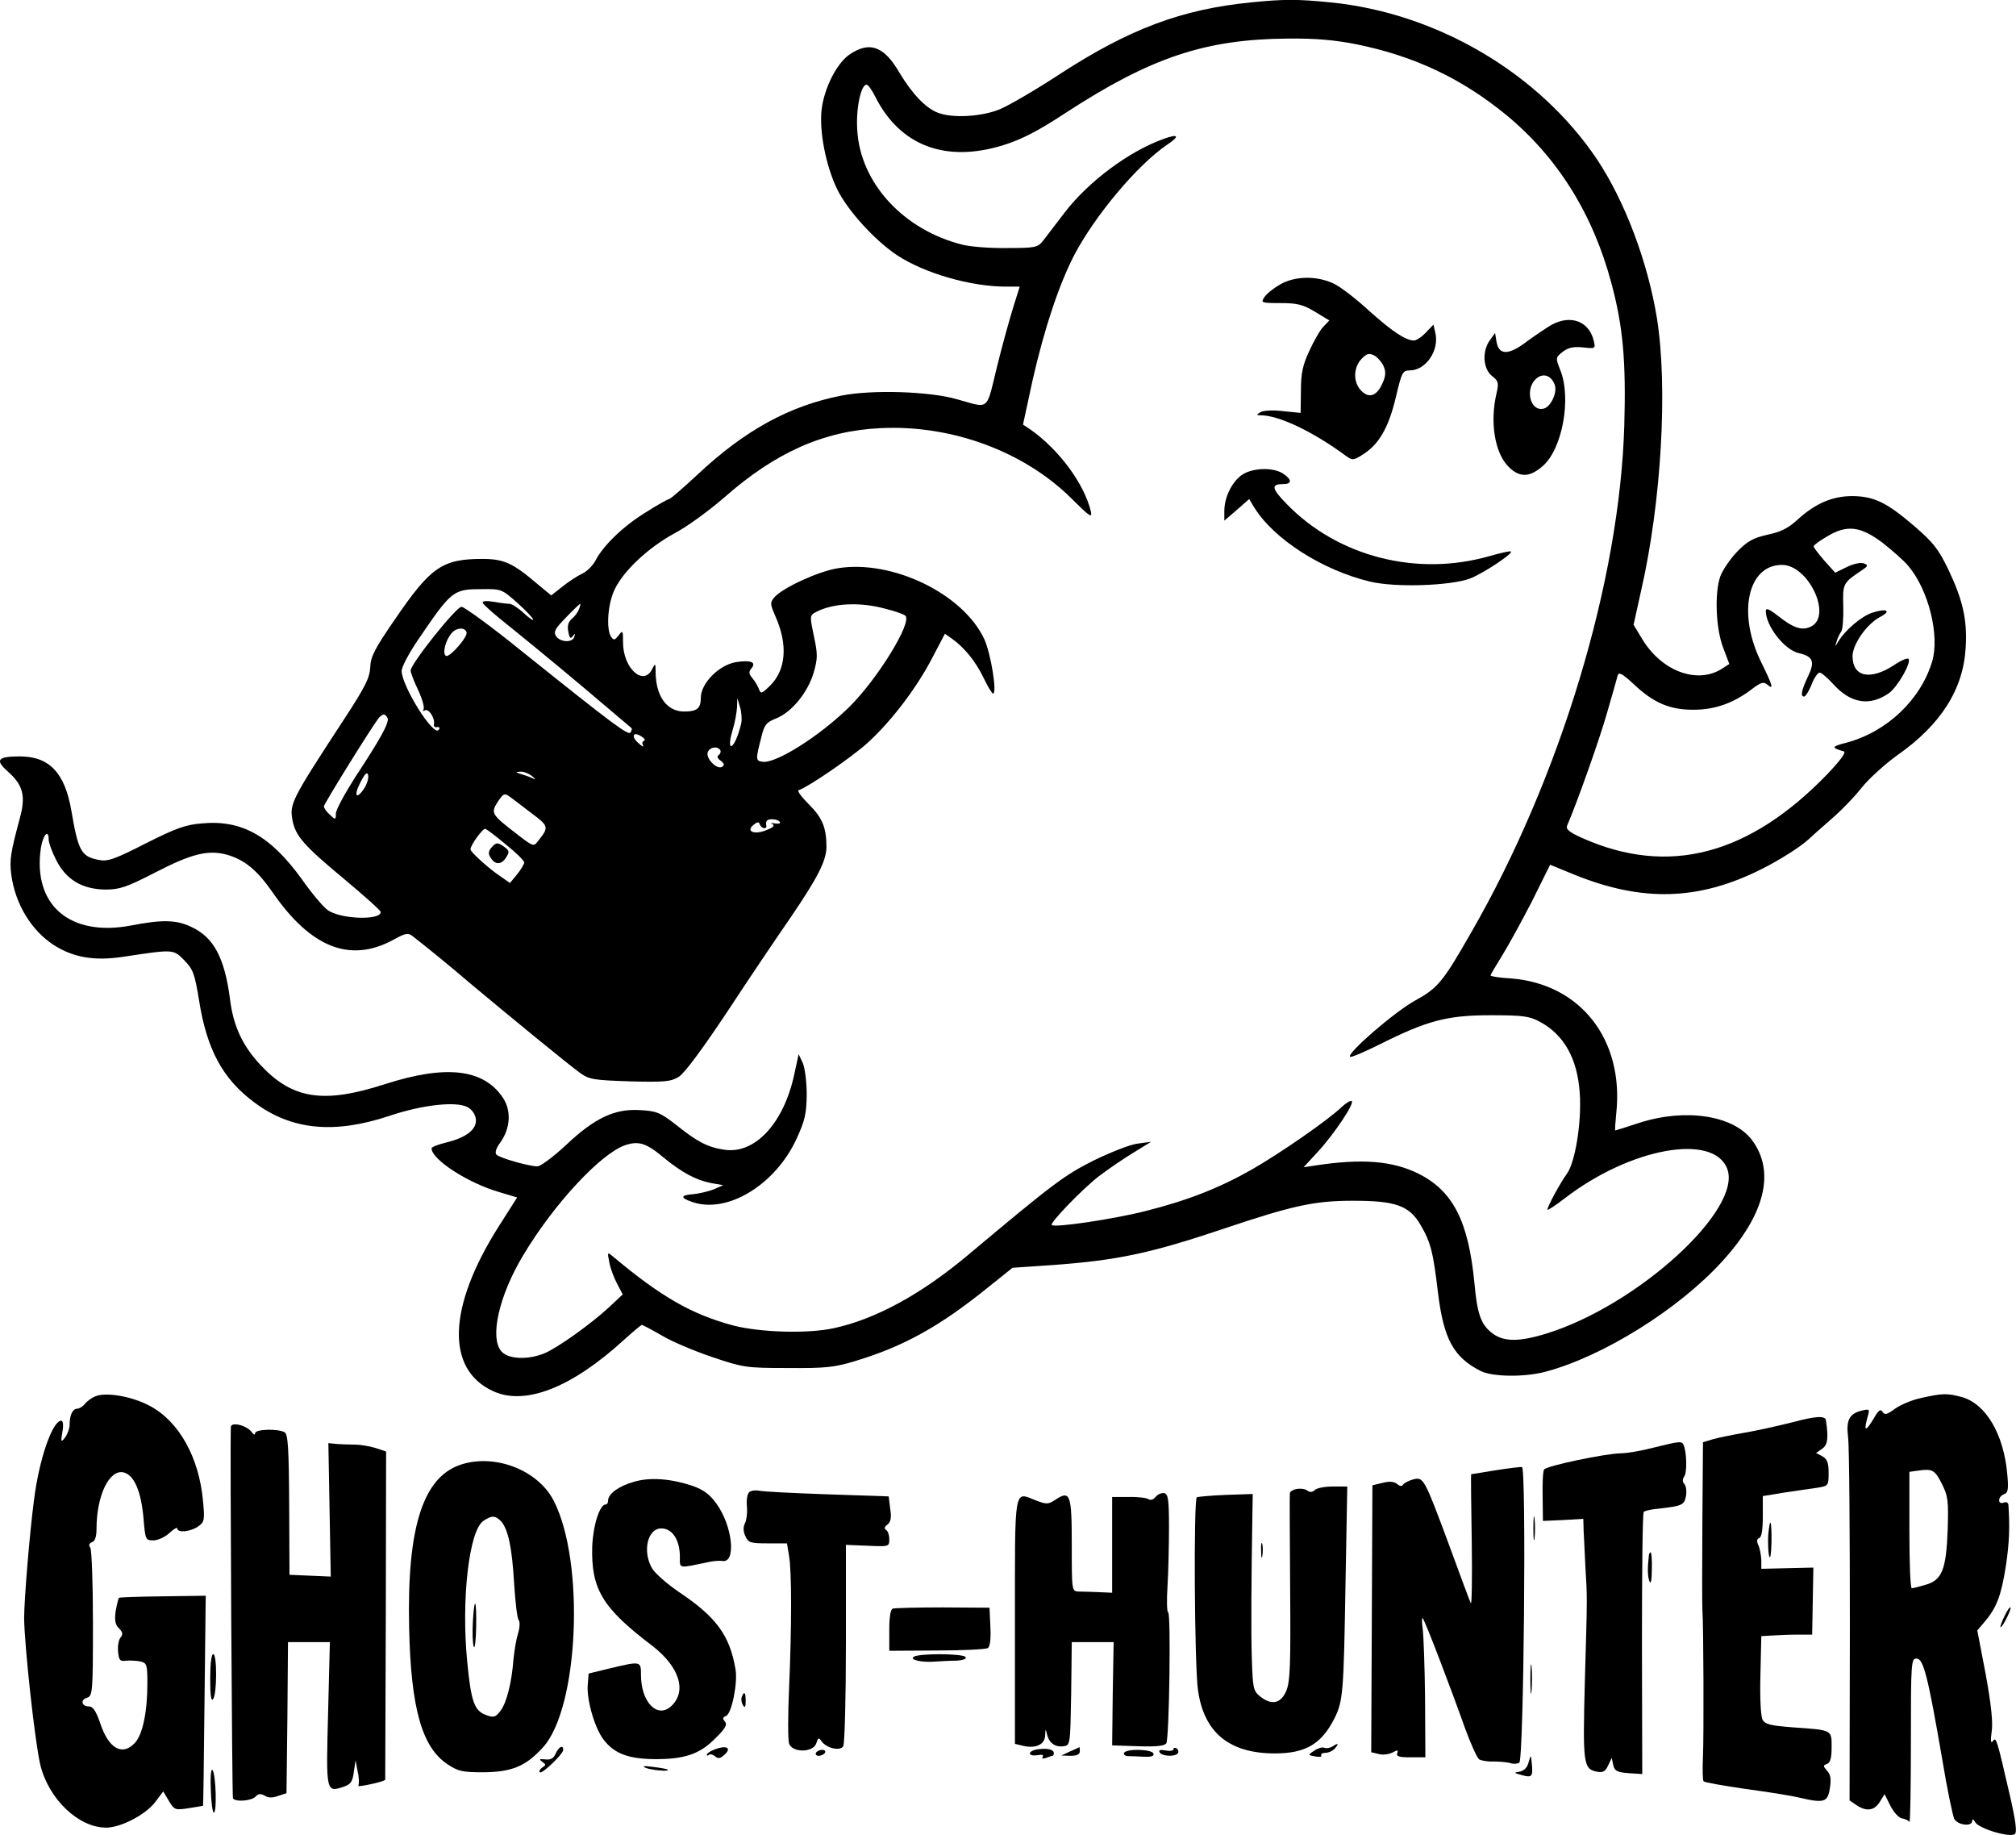
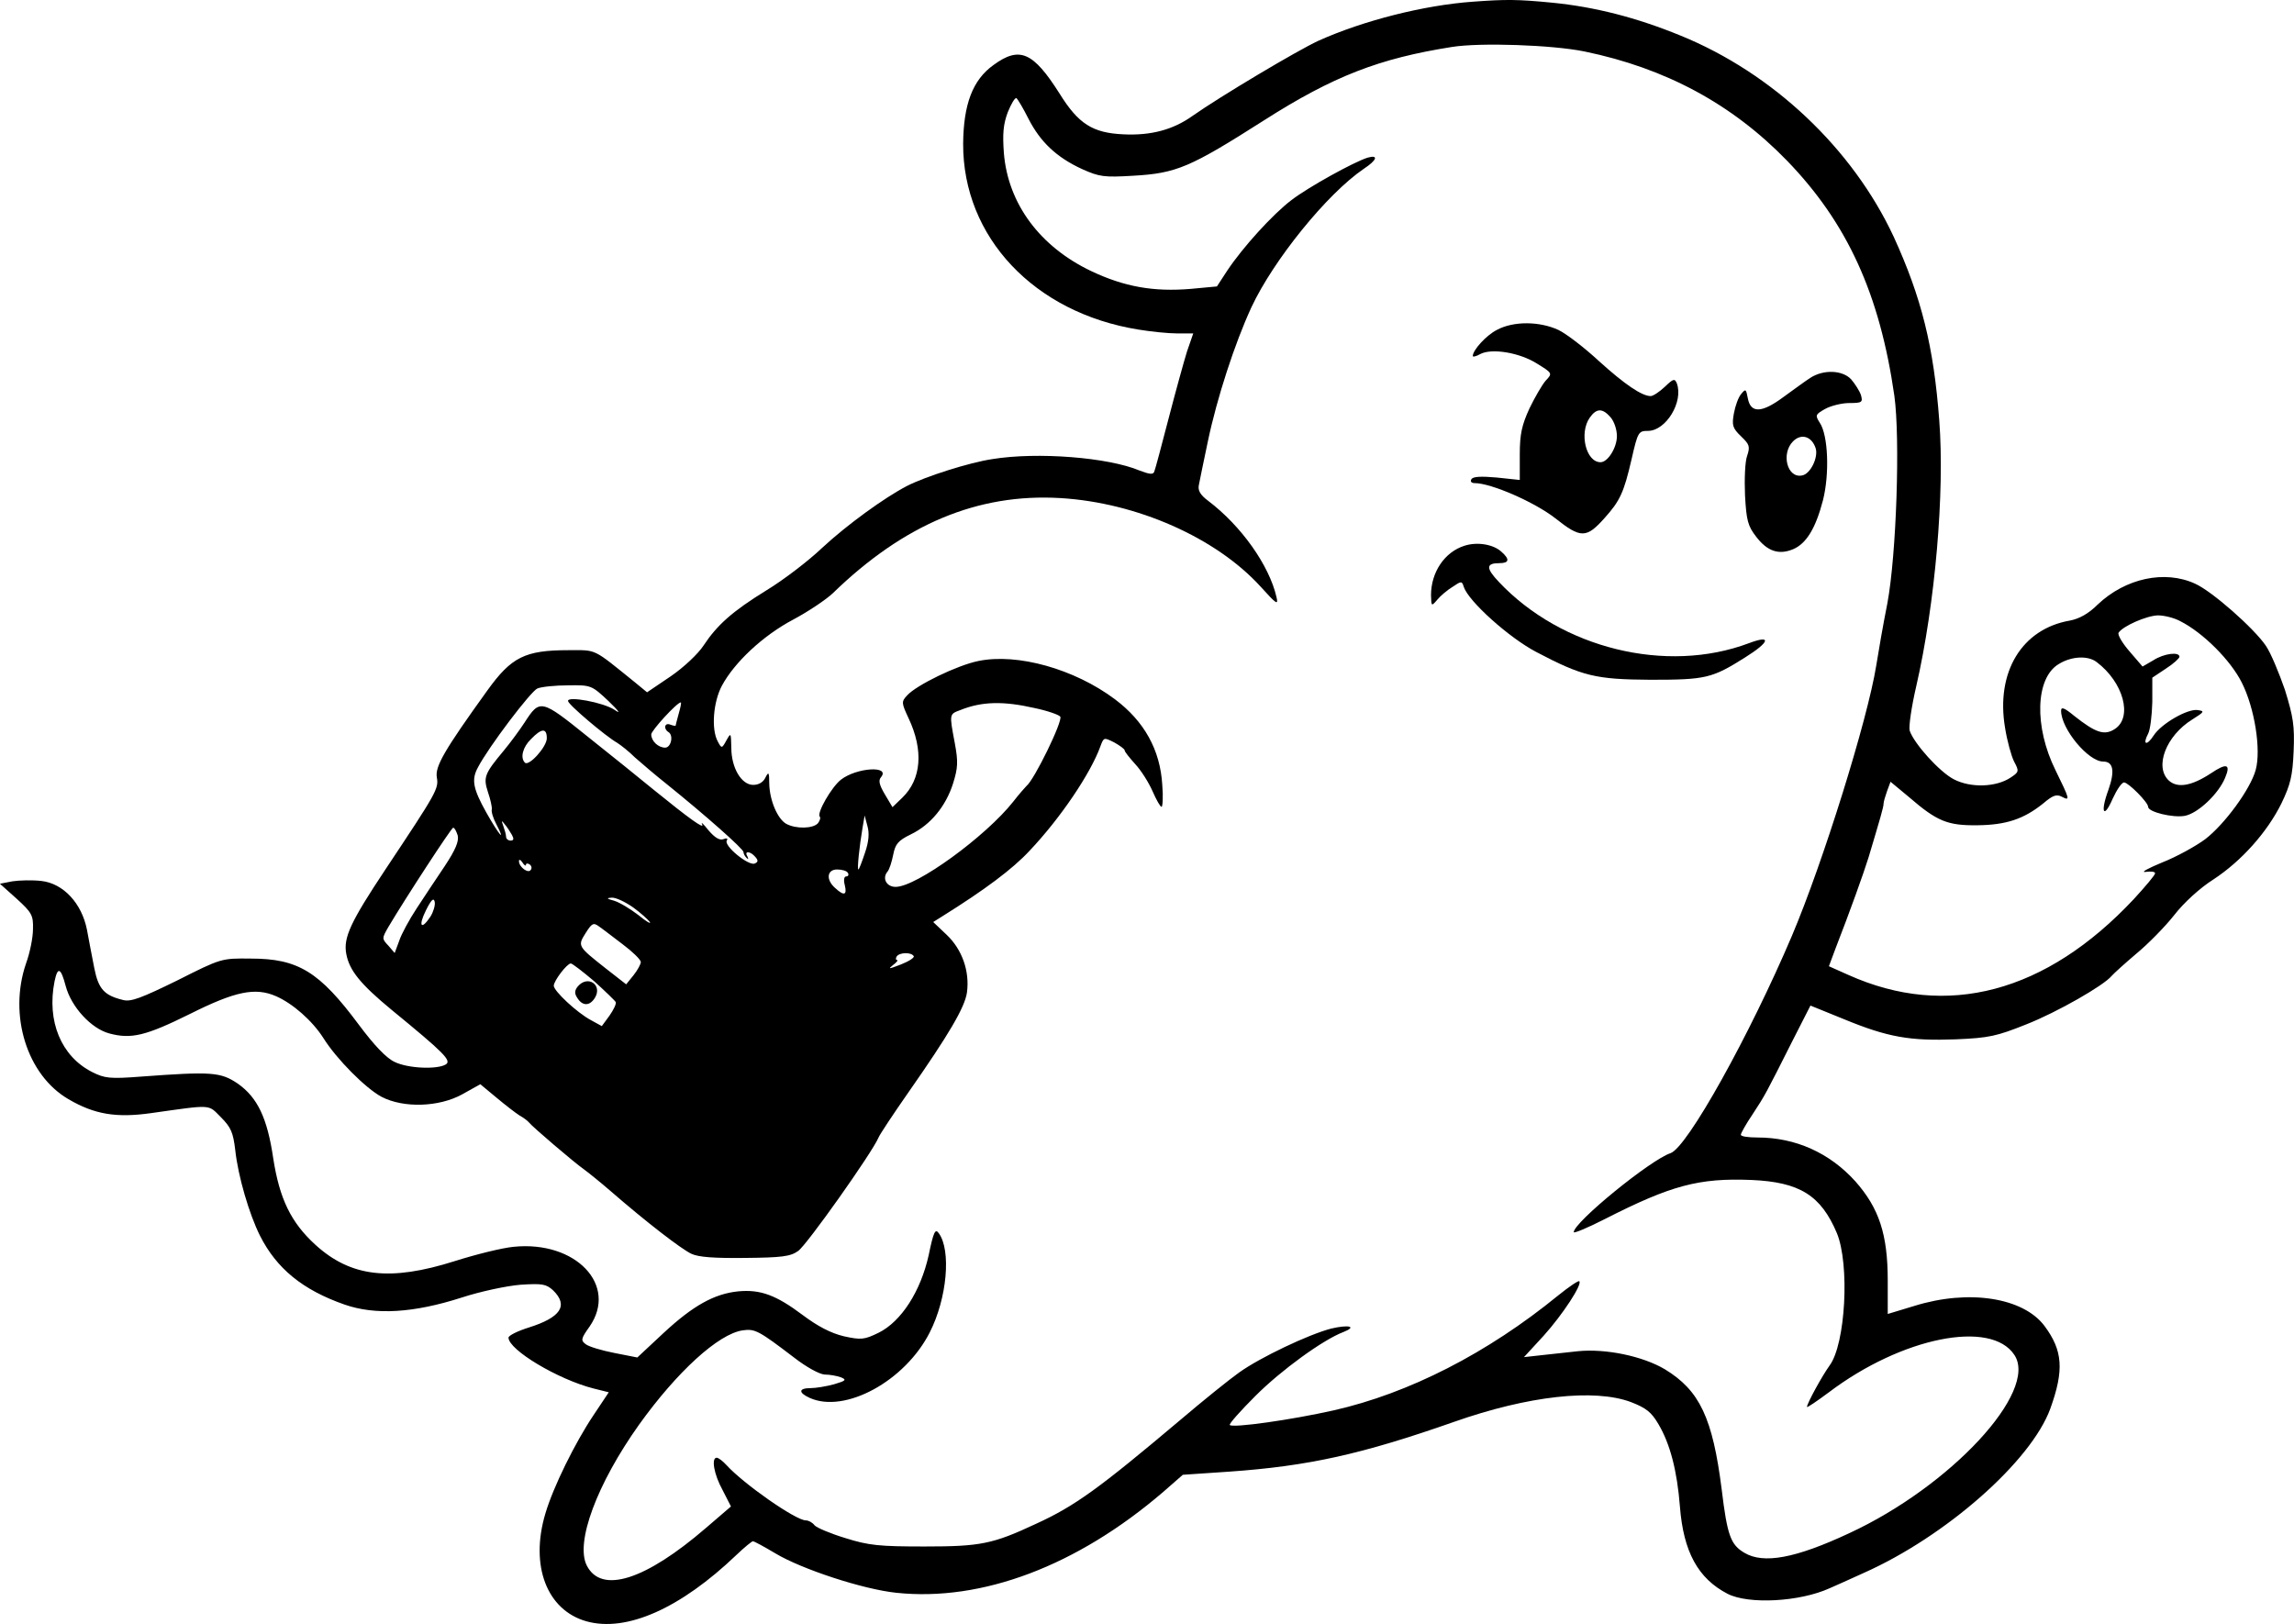
- <svg xmlns="http://www.w3.org/2000/svg" version="1.0" width="673.904pt" height="613.239pt" viewBox="0 0 673.904 613.239" preserveAspectRatio="xMidYMid meet">
-   <g transform="translate(-362.732,695.7903) scale(0.1,-0.1)" fill="#000000" stroke="none">
-     <path d="M7810 6950 c-232 -23 -407 -88 -642 -241 -78 -51 -167 -103 -198 -116 -60 -25 -158 -31 -207 -12 -41 15 -87 64 -129 134 -51 88 -99 106 -165 62 -43 -28 -86 -111 -95 -184 -9 -72 14 -190 52 -268 35 -71 125 -170 200 -220 91 -60 245 -105 365 -105 l45 0 -21 -67 c-12 -38 -37 -128 -55 -201 -37 -151 -23 -139 -135 -108 -91 26 -282 32 -384 12 -174 -34 -323 -115 -483 -265 -47 -44 -90 -81 -94 -81 -4 0 -40 -20 -79 -45 -75 -46 -142 -111 -168 -162 -9 -16 -28 -35 -43 -42 -15 -7 -45 -26 -66 -43 l-38 -30 -46 38 c-82 70 -112 84 -184 84 -135 0 -173 -27 -294 -204 -66 -96 -80 -123 -81 -158 -2 -36 -17 -66 -87 -173 -177 -271 -183 -283 -173 -338 10 -53 38 -85 173 -197 67 -56 122 -105 122 -110 0 -29 -137 -24 -178 7 -15 11 -54 57 -86 103 -105 145 -201 199 -335 186 -53 -4 -88 -17 -187 -67 -104 -53 -127 -61 -156 -55 -59 11 -69 29 -92 164 -22 128 -74 182 -173 182 -74 0 -83 -12 -40 -50 51 -45 61 -81 41 -155 -32 -119 -35 -141 -29 -190 13 -98 67 -187 143 -236 65 -41 134 -53 229 -39 172 26 169 26 206 -11 30 -31 35 -44 50 -136 26 -163 79 -261 184 -339 124 -93 267 -107 453 -45 110 37 222 49 260 29 15 -8 26 -24 28 -40 4 -34 -32 -62 -98 -78 -28 -7 -50 -15 -50 -20 0 -37 122 -116 226 -146 l60 -18 -63 -99 c-169 -268 -176 -475 -18 -548 107 -50 263 11 438 171 30 27 57 50 60 50 3 0 33 -16 66 -35 33 -20 109 -52 168 -72 104 -35 113 -37 253 -37 125 -1 156 2 225 23 163 49 284 116 447 248 l80 64 132 9 c221 16 332 40 581 124 224 75 296 91 425 91 143 0 188 -16 226 -81 34 -58 42 -90 58 -225 19 -156 52 -217 143 -263 40 -20 148 -21 218 -2 191 51 443 208 588 367 145 158 180 302 100 408 -63 82 -223 106 -377 56 -42 -14 -78 -25 -79 -25 -2 0 0 25 3 56 27 247 -119 434 -352 452 -38 2 -68 7 -68 10 0 3 18 33 39 67 21 34 66 116 100 182 l60 121 83 -34 c226 -91 414 -86 623 19 59 29 131 75 157 99 7 7 40 36 73 65 33 28 81 77 105 108 25 31 79 80 121 110 144 101 219 219 227 357 6 94 -9 160 -58 263 -33 68 -50 90 -114 145 -92 79 -134 99 -206 100 -67 0 -123 -24 -182 -77 -32 -30 -58 -43 -102 -52 -48 -11 -67 -21 -102 -57 -23 -24 -48 -61 -56 -82 -20 -57 -15 -177 10 -240 l20 -53 -23 -15 c-84 -55 -206 -9 -271 103 l-26 43 25 113 c68 296 90 681 53 912 -31 189 -107 390 -200 530 -194 289 -536 490 -892 525 -110 11 -154 11 -264 0z m351 -140 c193 -39 352 -114 501 -236 171 -141 290 -330 352 -563 39 -145 49 -261 43 -474 -15 -521 -214 -1178 -511 -1694 -96 -168 -112 -187 -190 -230 -67 -37 -227 -175 -216 -187 3 -3 48 16 100 42 158 79 224 97 370 97 109 0 130 -3 165 -22 80 -43 125 -122 133 -237 7 -97 -15 -233 -43 -271 -22 -30 -65 -109 -65 -120 0 -3 27 14 59 39 219 168 496 218 542 98 52 -136 -300 -457 -605 -551 -94 -29 -146 -28 -185 5 -34 28 -46 64 -55 164 -20 206 -71 307 -186 365 -86 43 -188 52 -345 28 l-40 -6 47 51 c53 57 123 161 114 170 -4 3 -19 -6 -34 -20 -46 -44 -205 -154 -299 -208 -109 -62 -215 -104 -359 -140 -102 -26 -302 -56 -311 -46 -7 7 104 122 159 164 29 22 80 57 113 77 l60 37 -45 -6 c-25 -3 -90 -29 -146 -56 -99 -50 -133 -75 -424 -319 -153 -128 -306 -212 -446 -242 -88 -19 -245 -14 -335 9 -139 37 -242 96 -403 231 -18 15 -19 15 -12 -19 3 -19 15 -51 26 -72 l19 -36 -47 -44 c-61 -56 -170 -134 -215 -153 -54 -22 -120 -20 -143 6 -41 45 -9 187 73 323 103 172 260 340 341 367 45 15 71 6 128 -42 60 -49 107 -75 159 -85 l40 -7 -32 -14 c-18 -7 -49 -14 -68 -16 -43 -3 -45 -12 -4 -26 117 -41 278 57 349 211 28 61 33 83 34 147 0 43 -6 89 -13 106 l-14 30 -14 -65 c-35 -166 -133 -272 -237 -254 -53 8 -88 26 -159 83 -53 41 -65 46 -121 49 -84 5 -151 -26 -249 -119 -41 -38 -83 -69 -93 -69 -29 0 -126 28 -137 39 -6 6 -2 21 13 41 34 48 37 107 8 150 -65 96 -190 110 -393 45 -207 -67 -311 -51 -419 66 -59 64 -89 129 -100 219 -18 138 -55 207 -131 241 -49 23 -96 24 -199 4 -205 -39 -330 68 -302 259 7 44 26 65 26 28 0 -10 11 -41 25 -68 33 -66 87 -98 165 -99 47 0 71 8 168 58 120 62 175 75 236 59 61 -17 103 -52 155 -127 128 -185 259 -236 403 -158 41 23 50 24 65 12 45 -35 124 -99 188 -154 130 -109 340 -281 373 -304 30 -21 46 -23 166 -27 114 -3 136 -1 162 15 19 11 80 94 162 217 72 110 168 252 213 317 90 132 118 188 119 233 0 65 -13 98 -58 143 -25 25 -41 46 -35 48 33 11 177 110 229 157 79 71 166 185 218 286 l42 80 24 -17 c41 -29 79 -76 105 -130 14 -29 28 -53 32 -53 14 0 -7 132 -29 181 -70 152 -307 267 -489 238 -65 -10 -182 -64 -212 -96 -16 -19 -16 -22 2 -64 43 -96 36 -181 -19 -234 -27 -26 -30 -27 -36 -9 -4 10 -14 27 -22 36 -12 14 -12 21 -3 32 18 21 -2 29 -52 21 -57 -10 -117 -71 -117 -119 0 -36 -13 -46 -56 -46 -57 0 -93 50 -95 127 0 35 -1 36 -11 16 -29 -61 -98 1 -98 88 0 40 -1 42 -15 23 -13 -16 -16 -17 -25 -4 -17 26 -11 111 12 158 30 63 113 140 199 187 41 21 116 76 167 120 171 151 333 223 522 232 237 12 479 -77 638 -234 61 -61 71 -68 66 -45 -22 93 -107 208 -203 275 l-24 16 32 148 c39 172 88 319 139 418 70 133 210 300 309 368 45 30 41 39 -9 21 -116 -41 -253 -143 -333 -248 -30 -39 -62 -81 -72 -94 -17 -21 -26 -23 -118 -23 -55 -1 -122 4 -150 11 -197 49 -342 206 -352 383 -5 71 12 152 31 152 5 0 18 -18 29 -40 83 -165 236 -222 429 -162 61 19 117 48 208 108 286 186 467 246 743 248 93 1 157 -5 228 -19z m1758 -1665 c33 -26 72 -60 87 -78 68 -80 106 -233 80 -320 -39 -129 -152 -235 -286 -271 -51 -13 -52 -17 -10 -29 10 -2 -6 -25 -54 -76 -262 -271 -531 -342 -819 -214 -45 20 -56 30 -51 42 33 76 110 293 134 379 17 59 33 114 35 123 4 12 16 5 53 -29 66 -63 122 -87 202 -86 71 0 134 23 195 70 29 22 38 24 50 14 22 -19 19 -5 -20 74 -81 163 -46 326 69 326 89 0 169 -171 97 -206 -30 -15 -59 -5 -112 37 -28 22 -39 26 -39 15 0 -50 63 -131 111 -141 47 -11 54 -28 30 -78 -22 -46 -26 -67 -13 -67 5 0 16 18 25 40 8 22 21 40 27 40 6 0 27 -18 47 -40 57 -63 121 -73 184 -29 29 20 77 104 66 115 -3 4 -25 -5 -47 -20 -80 -53 -140 -41 -140 29 0 40 48 108 92 131 40 21 22 30 -27 14 -35 -12 -89 -57 -112 -95 -12 -20 -12 -20 -6 0 3 11 10 25 15 32 5 6 8 44 7 84 -2 77 -2 78 62 121 21 14 22 17 7 23 -11 4 -34 -1 -57 -12 l-39 -19 -36 40 c-20 23 -36 44 -36 48 0 4 19 18 43 32 67 41 112 36 186 -19z m-4561 -203 c29 -26 52 -51 52 -55 0 -4 -15 6 -32 22 -18 17 -40 31 -48 31 -8 0 -32 3 -54 7 -25 4 -37 2 -35 -4 2 -6 43 -42 90 -79 104 -84 215 -176 323 -268 45 -38 83 -70 85 -72 1 -1 0 -8 -4 -14 -7 -11 -57 26 -364 272 -101 82 -192 148 -201 148 -18 0 -170 -191 -170 -213 0 -7 11 -36 25 -65 14 -30 22 -59 18 -65 -3 -6 -1 -7 5 -3 12 7 34 -26 30 -46 -2 -7 3 -12 10 -10 8 1 11 -2 6 -9 -16 -26 -124 146 -124 197 0 13 25 60 55 104 113 166 117 169 215 169 64 1 66 -1 118 -47z m205 -19 c-3 -10 -14 -25 -24 -33 -12 -11 -16 -23 -12 -43 4 -22 8 -25 15 -15 8 10 9 10 5 -2 -5 -21 -47 -19 -61 2 -9 15 -3 25 34 63 24 25 45 45 47 45 1 0 0 -8 -4 -17z m1022 1 c33 -8 64 -19 69 -24 23 -23 -95 -214 -189 -306 -99 -97 -244 -188 -288 -182 -24 3 -24 8 -5 81 10 43 17 51 50 64 52 21 105 86 125 152 14 49 14 62 1 123 -14 67 -14 69 6 80 56 30 146 35 231 12z m-1398 -79 c5 -15 -57 -86 -69 -79 -13 8 -1 54 20 77 16 18 43 19 49 2z m918 -305 c-10 -43 -27 -80 -35 -75 -5 3 -2 26 6 52 8 25 14 60 15 77 l1 31 9 -30 c5 -16 7 -41 4 -55z m-1182 18 c6 -15 -23 -68 -110 -200 -34 -54 -63 -107 -63 -119 0 -21 -1 -22 -20 -4 -11 10 -20 22 -20 28 0 8 157 261 183 295 5 6 13 12 17 12 5 0 10 -6 13 -12z m857 -76 c-6 -2 -7 -9 -3 -15 3 -7 -3 -4 -15 7 -26 22 -19 41 9 23 10 -6 15 -13 9 -15z m255 -31 c3 -5 0 -13 -5 -16 -7 -5 -5 -11 6 -19 13 -10 14 -15 5 -21 -18 -10 -55 29 -48 49 7 17 32 22 42 7z m-1189 -126 c-27 -42 -38 -28 -14 18 16 31 23 37 26 24 2 -10 -4 -29 -12 -42z m560 39 c10 -8 13 -12 6 -9 -8 4 -26 11 -40 15 -22 7 -23 8 -6 9 11 1 29 -6 40 -15z m-3 -123 c60 -45 60 -47 22 -95 -14 -18 -16 -17 -68 23 -87 67 -90 71 -66 109 18 27 23 30 38 19 9 -6 42 -32 74 -56z m831 -30 c4 -5 -4 -7 -16 -5 -13 2 -17 1 -9 -2 9 -5 4 -11 -19 -20 -40 -17 -71 -5 -44 17 13 11 18 11 21 2 5 -14 24 -18 22 -5 -3 17 2 22 20 22 11 0 22 -4 25 -9z m-915 -76 c34 -27 61 -54 61 -60 -1 -5 -11 -23 -24 -39 l-24 -29 -33 23 c-39 26 -99 81 -99 89 0 15 42 72 50 69 5 -2 36 -25 69 -53z" />
-     <path d="M7906 6007 c-21 -12 -45 -31 -52 -42 -13 -19 -11 -20 54 -20 56 0 75 -5 115 -29 l48 -29 -20 -21 c-11 -11 -32 -48 -47 -81 -22 -47 -28 -75 -28 -133 l-1 -74 -60 6 c-34 4 -66 2 -75 -4 -13 -8 -13 -10 1 -10 62 0 176 -55 286 -136 21 -15 25 -15 56 5 53 33 86 89 110 190 20 85 23 91 47 91 54 0 100 68 85 127 l-6 26 -25 -26 c-14 -15 -32 -27 -40 -27 -28 0 -74 31 -151 100 -41 38 -94 79 -117 90 -57 27 -130 26 -180 -3z m346 -272 c8 -18 8 -32 -2 -55 -18 -43 -43 -54 -68 -32 -32 27 -33 81 -2 112 17 17 24 18 41 10 11 -6 25 -22 31 -35z" />
-     <path d="M8815 5873 c-16 -9 -53 -34 -82 -55 -62 -48 -95 -48 -103 -3 l-5 30 -18 -25 c-26 -37 -22 -94 7 -118 22 -17 24 -23 16 -58 -23 -97 -6 -200 40 -246 37 -37 71 -36 115 3 65 57 96 226 58 320 -16 41 -16 42 8 61 18 14 35 18 67 15 43 -5 43 -4 37 22 -16 65 -76 88 -140 54z m10 -203 c8 -26 -15 -74 -39 -78 -43 -9 -61 63 -26 98 24 24 54 14 65 -20z" />
-     <path d="M7775 5368 c-32 -25 -55 -74 -55 -118 l0 -32 42 36 41 36 17 -28 c65 -106 230 -211 388 -248 84 -20 265 -14 332 10 43 16 146 84 138 91 -2 2 -35 -5 -73 -16 -243 -69 -506 -1 -676 174 -51 52 -54 67 -13 67 30 0 31 14 2 34 -34 24 -109 21 -143 -6z" />
-     <path d="M5269 4124 c-9 -11 -10 -20 -2 -32 15 -25 36 -25 52 0 12 19 11 23 -5 35 -23 17 -29 16 -45 -3z" />
-     <path d="M3945 2291 c-12 -5 -27 -16 -34 -25 -7 -9 -19 -16 -26 -16 -15 0 -25 -22 -25 -54 0 -12 -7 -31 -15 -42 -14 -18 -15 -16 -9 19 4 22 2 37 -4 37 -29 0 -74 -128 -91 -265 -15 -113 -33 -335 -33 -395 1 -93 36 -414 54 -490 28 -115 128 -210 220 -210 49 0 131 43 163 84 l28 37 19 -32 c18 -30 21 -31 66 -24 26 4 48 8 48 8 1 1 3 160 5 352 l4 350 -143 -2 c-79 -1 -145 -3 -147 -5 -2 -2 -7 -22 -11 -44 -4 -31 -2 -45 11 -58 13 -13 14 -20 5 -31 -6 -7 -10 -29 -8 -47 3 -29 6 -33 28 -30 14 1 35 0 48 -3 20 -5 22 -11 22 -74 0 -94 -16 -171 -42 -198 -42 -45 -88 -19 -116 67 -14 40 -24 55 -37 55 -25 0 -30 22 -7 29 19 6 20 18 20 249 0 133 -4 247 -9 253 -6 8 -4 14 6 18 10 3 15 19 15 45 0 111 43 200 91 188 35 -9 58 -63 66 -153 6 -72 7 -74 33 -74 15 0 39 11 54 25 14 13 26 20 26 15 0 -16 44 -11 69 6 22 16 23 21 17 85 -13 146 -80 266 -177 318 -59 32 -148 48 -184 32z" />
-     <path d="M10050 2286 c-30 -6 -70 -23 -88 -36 -27 -20 -35 -22 -42 -10 -6 10 -14 5 -30 -24 -26 -43 -33 -43 -21 2 9 31 9 32 -17 26 -43 -10 -54 -32 -47 -89 4 -27 6 -312 6 -632 l-1 -582 22 -15 c33 -23 61 -20 79 10 l16 26 19 -38 c11 -22 28 -41 39 -43 11 -2 22 -7 25 -12 3 -4 5 117 5 269 0 267 1 277 19 277 23 0 38 -59 86 -338 16 -98 35 -187 40 -198 12 -21 60 -27 60 -6 0 7 5 5 10 -5 13 -22 119 -53 133 -39 7 7 2 46 -17 128 -44 191 -46 198 -57 182 -7 -9 -8 1 -4 32 5 30 -2 93 -20 192 l-28 146 27 32 c38 45 54 88 69 187 11 74 13 127 8 201 -1 7 -7 11 -16 7 -9 -3 -15 0 -15 8 0 8 7 17 16 20 14 5 16 17 11 69 -12 133 -72 234 -152 256 -48 13 -64 13 -135 -3z m68 -286 c21 -41 23 -56 20 -155 -5 -133 -19 -169 -76 -184 -20 -6 -40 -11 -44 -11 -5 0 -8 87 -8 194 l0 195 28 4 c48 7 57 3 80 -43z" />
-     <path d="M9620 2205 c-47 -12 -119 -28 -160 -35 -41 -7 -90 -17 -107 -22 l-33 -10 -2 -266 c-1 -147 -1 -278 0 -292 4 -58 5 -421 2 -492 -2 -43 -1 -80 2 -83 3 -4 67 -15 142 -26 75 -10 156 -23 179 -29 82 -19 94 -15 101 31 5 31 3 46 -9 59 -14 16 -14 18 0 23 11 5 15 20 15 56 0 58 3 57 -128 66 -77 6 -94 10 -103 26 -6 12 -9 73 -7 149 l3 130 35 2 c19 1 58 3 85 3 l50 0 2 112 2 112 -87 -2 -87 -2 0 30 c-1 17 -5 39 -10 49 -6 13 -5 21 3 24 8 2 12 28 12 72 l0 68 73 12 c39 6 89 13 110 16 36 6 37 7 37 50 0 34 -5 46 -21 55 l-21 11 20 14 c19 13 22 36 13 95 -2 16 -32 15 -111 -6z" />
-     <path d="M4399 2189 c-3 -54 4 -1235 7 -1241 8 -13 62 -9 76 6 9 10 17 10 30 3 12 -8 26 -8 45 -1 l28 9 3 253 2 252 70 0 70 0 -6 -240 c-7 -264 -7 -263 53 -243 23 8 29 17 33 49 l6 39 7 -38 c5 -20 5 -42 2 -47 -4 -6 85 13 90 20 0 0 1 247 2 549 l1 548 -36 12 c-21 6 -50 11 -67 11 -16 0 -43 1 -60 2 l-30 3 4 -223 4 -223 -69 3 -69 3 -1 233 c-1 190 -4 236 -15 243 -21 13 -99 11 -99 -3 0 -7 -5 -5 -12 5 -18 22 -68 34 -69 16z" />
-     <path d="M9155 2120 c-38 -10 -88 -19 -110 -19 -53 -1 -248 -42 -256 -54 -4 -5 -6 -46 -5 -91 l1 -81 68 3 67 4 1 -39 c1 -21 4 -76 6 -123 6 -103 7 -79 -2 -386 -7 -270 -5 -288 40 -297 21 -4 29 1 38 21 l12 25 5 -24 c5 -20 13 -24 52 -27 l45 -3 -1 435 c0 239 2 437 6 441 3 4 26 9 50 11 78 9 85 12 91 41 3 16 1 34 -5 41 -7 8 -7 16 -1 25 10 12 9 77 -1 104 -6 16 -12 15 -101 -7z" />
-     <path d="M5177 2066 c-134 -37 -190 -206 -182 -551 6 -266 43 -397 128 -453 36 -24 50 -27 121 -27 95 1 141 20 199 84 119 132 140 618 36 822 -50 100 -188 157 -302 125z m126 -193 c23 -27 36 -87 43 -208 4 -61 10 -115 15 -121 5 -6 4 -26 -2 -45 -6 -19 -12 -56 -15 -84 -6 -80 -23 -148 -44 -175 -16 -21 -22 -23 -47 -14 -40 14 -51 44 -64 180 -20 206 6 436 54 469 28 19 40 19 60 -2z" />
-     <path d="M5208 1538 c-2 -35 -1 -72 3 -83 3 -11 7 17 8 63 2 96 -6 110 -11 20z" />
-     <path d="M8625 2044 c-44 -7 -80 -13 -80 -13 -1 -1 0 -101 2 -223 2 -123 0 -216 -3 -208 -4 8 -36 94 -71 190 -85 229 -87 232 -121 224 -15 -4 -30 -12 -34 -17 -4 -7 -11 -7 -21 2 -11 8 -26 9 -49 3 l-33 -8 -2 -446 -2 -446 25 -6 c13 -4 34 -1 46 5 17 9 20 9 16 -2 -4 -11 6 -14 44 -14 l50 0 -1 195 c-1 107 -5 213 -8 235 -3 22 -3 38 0 35 7 -6 92 -228 142 -369 19 -52 40 -98 47 -103 7 -4 29 -8 48 -7 19 0 44 -2 55 -5 11 -4 25 -3 31 1 15 10 24 985 9 988 -5 1 -46 -4 -90 -11z" />
-     <path d="M5747 2006 c-50 -14 -87 -40 -87 -63 0 -7 -3 -13 -8 -13 -20 0 -42 -69 -45 -140 -4 -142 33 -205 199 -331 93 -71 119 -154 64 -204 -46 -41 -100 15 -100 105 0 47 0 47 -105 22 l-70 -17 -3 -38 c-4 -49 23 -144 53 -183 35 -46 82 -64 168 -65 101 -1 153 16 205 69 34 33 41 46 33 56 -9 10 -8 15 3 19 19 7 40 110 32 156 -19 113 -64 175 -190 259 -38 26 -77 60 -88 77 -34 56 -17 135 30 135 37 0 62 -39 62 -95 0 -40 -7 -39 93 -18 17 4 40 6 50 4 46 -6 33 118 -21 192 -22 31 -43 46 -79 59 -72 24 -141 30 -196 14z" />
-     <path d="M7963 1982 c-13 -2 -24 -9 -24 -15 -1 -7 0 -149 1 -317 2 -257 0 -312 -13 -343 -18 -43 -50 -49 -88 -18 -22 18 -24 28 -27 123 -3 87 -2 261 2 498 l1 55 -90 -3 c-49 -2 -93 -6 -97 -8 -11 -7 -8 -565 4 -645 20 -142 105 -211 257 -211 103 0 156 32 199 117 29 58 31 86 37 448 l6 327 -49 0 c-26 0 -53 -5 -60 -12 -7 -7 -16 -8 -24 -2 -7 6 -23 8 -35 6z" />
-     <path d="M6133 1972 c-7 -4 -11 -24 -9 -47 2 -22 -1 -48 -7 -59 -6 -12 -5 -27 2 -42 10 -22 17 -24 75 -24 l64 0 7 -42 c9 -53 9 -234 0 -443 -4 -89 -4 -172 0 -184 10 -31 81 -31 91 1 6 19 8 20 18 6 17 -23 62 -33 72 -16 5 7 9 162 9 343 l0 330 73 -3 c71 -3 72 -3 72 22 0 14 -5 28 -11 31 -7 5 -5 11 5 18 11 9 14 23 9 53 l-5 41 -207 7 c-113 4 -215 9 -226 12 -11 2 -25 1 -32 -4z" />
-     <path d="M7490 1955 c-7 -9 -17 -12 -24 -7 -6 4 -36 8 -66 7 l-55 0 0 -160 0 -160 -45 2 c-25 1 -55 2 -67 2 -23 1 -23 2 -23 156 0 171 -5 184 -56 150 -23 -15 -29 -15 -65 -1 -73 29 -69 51 -69 -405 l0 -409 25 -6 c43 -11 75 3 76 34 1 22 2 23 6 5 6 -29 27 -45 55 -41 23 3 23 4 26 176 l2 172 70 0 70 0 -3 -172 -2 -173 87 -3 c60 -2 89 1 94 10 10 16 16 438 6 438 -4 0 -5 39 -2 87 3 49 5 137 5 198 0 92 -3 110 -16 113 -9 1 -22 -4 -29 -13z" />
-     <path d="M8753 1850 c0 -36 2 -50 4 -32 2 17 2 47 0 65 -2 17 -4 3 -4 -33z" />
-     <path d="M9538 1826 c-1 -25 0 -55 3 -68 4 -13 7 5 8 45 1 76 -5 90 -11 23z" />
-     <path d="M7843 1775 c0 -22 2 -30 4 -17 2 12 2 30 0 40 -3 9 -5 -1 -4 -23z" />
-     <path d="M9139 1758 c-5 -44 -4 -68 2 -85 5 -11 8 5 8 40 1 31 -1 57 -4 57 -3 0 -6 -6 -6 -12z" />
-     <path d="M6612 1582 c-8 -2 -12 -28 -12 -72 l0 -69 159 1 c87 0 164 4 170 8 8 4 11 30 9 71 l-3 64 -156 1 c-85 0 -161 -2 -167 -4z" />
-     <path d="M10327 1555 c-9 -19 -15 -35 -12 -35 7 0 37 61 33 66 -3 2 -12 -12 -21 -31z" />
-     <path d="M4330 1348 c0 -57 3 -78 10 -68 13 20 13 150 0 150 -6 0 -10 -34 -10 -82z" />
-     <path d="M6682 1421 c-16 -10 27 -20 73 -16 17 1 47 3 68 3 23 1 36 6 32 12 -7 12 -155 13 -173 1z" />
-     <path d="M8743 1345 c0 -44 2 -61 4 -37 2 23 2 59 0 80 -2 20 -4 1 -4 -43z" />
-     <path d="M6107 1287 c-3 -8 -1 -20 4 -28 6 -10 9 -7 9 14 0 29 -5 35 -13 14z" />
-     <path d="M8081 1121 c-8 -5 -20 -7 -27 -4 -7 3 -22 -2 -34 -10 -21 -14 -21 -15 4 -19 14 -3 23 -1 20 3 -3 5 4 9 14 9 11 0 25 7 32 15 14 17 11 19 -9 6z" />
-     <path d="M5485 1098 c-7 -17 -17 -22 -35 -20 -20 2 -22 1 -10 -8 13 -9 13 -11 0 -19 -8 -6 -12 -13 -8 -16 7 -7 78 61 78 75 0 18 -15 10 -25 -12z" />
-     <path d="M6013 1110 c-13 -5 -23 -13 -23 -16 0 -4 3 -4 7 -1 3 4 12 2 20 -4 10 -9 17 -8 28 1 32 26 12 38 -32 20z" />
-     <path d="M7098 1112 c-16 -2 -28 -8 -28 -14 0 -6 11 -8 25 -6 15 3 22 1 18 -5 -4 -6 0 -8 11 -4 10 4 20 7 22 7 2 0 4 4 4 9 0 12 -20 17 -52 13z" />
-     <path d="M7205 1105 l-30 -14 31 -1 c21 0 31 5 31 15 0 8 -1 15 -1 14 -1 0 -14 -7 -31 -14z" />
-     <path d="M7550 1112 c0 -5 -12 -7 -26 -4 -19 3 -25 1 -20 -7 9 -13 52 -15 61 -2 3 5 1 12 -5 16 -5 3 -10 2 -10 -3z" />
-     <path d="M6355 1100 c-3 -5 1 -10 9 -10 8 0 18 5 21 10 3 6 -1 10 -9 10 -8 0 -18 -4 -21 -10z" />
-     <path d="M7385 1100 c-3 -5 2 -10 12 -11 10 0 34 -1 54 -2 26 -1 35 2 32 11 -6 14 -89 17 -98 2z" />
-     <path d="M8737 1068 c-4 -17 -15 -28 -30 -31 -20 -3 -20 -4 6 -11 35 -10 39 -6 35 36 -3 33 -3 33 -11 6z" />
-     <path d="M5785 1050 c19 -8 83 -14 74 -6 -2 2 -24 6 -49 9 -30 4 -38 3 -25 -3z" />
-     <path d="M4332 978 c1 -43 6 -78 10 -78 11 0 7 126 -4 142 -5 8 -8 -19 -6 -64z" />
+ <svg xmlns="http://www.w3.org/2000/svg" version="1.0" width="658.981pt" height="466.534pt" viewBox="0 0 658.981 466.534" preserveAspectRatio="xMidYMid meet">
+   <g transform="translate(-360.9226,695.7905) scale(0.1,-0.1)" fill="#000000" stroke="none">
+     <path d="M7840 6953 c-140 -10 -314 -54 -443 -112 -61 -28 -284 -161 -362 -216 -56 -40 -120 -57 -199 -53 -88 4 -129 30 -183 117 -76 120 -115 137 -190 82 -60 -43 -86 -113 -87 -226 -1 -268 204 -486 504 -534 36 -6 86 -11 111 -11 l46 0 -18 -52 c-9 -29 -33 -116 -53 -193 -20 -77 -38 -145 -41 -152 -3 -9 -13 -8 -42 3 -90 38 -294 54 -423 33 -67 -10 -192 -50 -245 -77 -64 -33 -173 -112 -244 -178 -40 -38 -112 -93 -160 -122 -99 -61 -142 -100 -181 -159 -15 -23 -56 -62 -94 -88 l-68 -46 -34 28 c-124 100 -109 93 -192 93 -125 0 -164 -20 -233 -116 -124 -172 -150 -218 -145 -249 6 -33 0 -43 -147 -264 -101 -152 -122 -197 -113 -244 9 -47 40 -86 131 -161 150 -123 172 -145 155 -156 -24 -15 -108 -12 -147 7 -24 11 -59 48 -103 107 -113 152 -174 190 -310 190 -85 1 -85 1 -212 -63 -102 -50 -133 -62 -155 -56 -54 13 -71 31 -83 92 -6 32 -16 81 -21 110 -15 76 -68 133 -131 140 -26 3 -63 2 -83 -1 l-36 -7 48 -43 c44 -40 48 -48 47 -87 0 -25 -9 -69 -20 -99 -51 -149 3 -321 122 -390 75 -44 138 -54 237 -40 178 25 163 26 201 -12 29 -29 35 -44 41 -94 8 -75 40 -184 71 -246 48 -95 123 -156 243 -198 89 -31 199 -24 336 20 55 18 131 34 170 37 62 4 73 2 93 -16 45 -44 22 -78 -70 -107 -32 -10 -58 -23 -58 -29 0 -35 142 -120 244 -146 l44 -11 -44 -66 c-53 -79 -116 -207 -138 -282 -45 -150 4 -278 118 -310 115 -32 270 37 431 191 23 22 44 39 47 39 4 0 33 -16 65 -35 75 -45 251 -103 347 -113 246 -26 519 77 767 290 l56 49 133 9 c228 16 381 50 646 143 213 75 403 96 508 57 44 -17 59 -29 79 -63 34 -57 54 -135 62 -237 10 -130 52 -207 137 -251 61 -31 207 -23 293 16 16 7 61 27 98 44 236 105 481 321 536 472 40 111 36 167 -17 238 -61 81 -217 106 -374 57 l-76 -23 0 96 c0 133 -25 208 -93 285 -74 82 -172 126 -281 126 -27 0 -48 3 -48 8 0 4 15 31 34 59 36 55 37 57 114 210 l52 102 96 -39 c126 -52 190 -63 321 -58 96 4 118 9 203 43 89 35 223 112 245 139 6 7 38 36 71 64 34 28 83 78 109 111 27 35 74 78 112 102 81 53 155 136 196 219 26 54 32 79 35 150 3 73 -1 98 -25 176 -17 49 -41 107 -55 127 -34 50 -154 156 -203 178 -87 40 -200 16 -280 -60 -26 -26 -53 -41 -80 -46 -138 -24 -213 -148 -186 -308 6 -38 18 -81 26 -97 15 -28 14 -30 -10 -46 -42 -28 -115 -30 -163 -5 -41 21 -115 103 -127 140 -3 11 5 68 19 128 54 235 82 556 66 763 -16 213 -51 353 -131 528 -118 253 -347 470 -613 578 -127 52 -246 82 -366 94 -102 10 -135 10 -230 3z m321 -143 c233 -48 424 -151 582 -314 173 -179 266 -383 308 -675 17 -123 6 -456 -20 -596 -12 -60 -26 -141 -32 -179 -25 -156 -153 -566 -242 -776 -121 -285 -301 -609 -349 -625 -59 -20 -278 -199 -278 -227 0 -4 39 12 88 37 192 98 272 119 422 113 139 -6 200 -44 246 -153 37 -90 25 -318 -21 -380 -21 -29 -65 -109 -65 -119 0 -3 28 16 63 42 209 158 466 210 533 107 69 -105 -183 -377 -475 -512 -154 -72 -246 -89 -301 -56 -39 23 -49 49 -65 182 -26 205 -63 284 -163 345 -64 38 -170 60 -250 52 -26 -3 -71 -8 -101 -11 l-54 -6 57 62 c54 60 111 147 102 156 -2 3 -30 -16 -61 -41 -202 -165 -428 -281 -645 -330 -120 -27 -289 -51 -298 -42 -3 3 31 41 74 84 74 74 194 161 252 183 41 16 16 22 -35 10 -65 -17 -204 -83 -264 -126 -27 -19 -104 -81 -171 -138 -230 -194 -301 -246 -413 -297 -124 -58 -159 -65 -320 -65 -130 0 -160 3 -227 24 -43 13 -83 30 -89 37 -6 8 -17 14 -25 14 -29 0 -179 105 -228 159 -11 12 -23 21 -28 21 -16 0 -8 -48 17 -93 l24 -47 -71 -61 c-175 -151 -301 -191 -343 -109 -34 66 29 235 150 405 109 152 228 261 298 271 35 5 46 -1 147 -78 36 -28 73 -48 88 -49 15 0 36 -4 47 -8 17 -7 14 -10 -20 -20 -22 -6 -52 -11 -67 -11 -35 0 -36 -13 -3 -28 101 -46 274 48 345 188 50 98 62 236 26 285 -10 14 -15 5 -29 -63 -23 -104 -79 -191 -144 -223 -41 -20 -50 -21 -100 -10 -37 9 -74 28 -118 61 -76 57 -121 74 -185 68 -69 -7 -130 -41 -215 -120 l-75 -70 -66 13 c-36 7 -73 18 -82 25 -15 11 -14 16 11 51 82 119 -40 247 -218 229 -33 -3 -109 -22 -169 -41 -186 -59 -299 -46 -401 47 -70 64 -103 132 -121 249 -17 115 -45 174 -102 214 -49 33 -75 35 -277 20 -91 -7 -105 -5 -141 13 -89 45 -131 146 -108 261 9 43 18 39 32 -14 16 -60 73 -122 125 -136 63 -17 105 -7 232 56 130 65 187 77 247 51 48 -21 104 -70 136 -120 38 -61 122 -145 167 -169 63 -33 165 -30 232 7 l52 29 47 -39 c25 -21 55 -44 66 -51 11 -6 23 -15 27 -20 8 -11 131 -116 157 -134 11 -8 45 -35 75 -61 107 -93 205 -168 234 -182 21 -10 67 -13 155 -12 104 1 130 4 152 20 24 16 213 283 231 326 3 8 42 67 86 130 116 166 162 244 168 287 8 61 -14 123 -58 165 l-39 37 27 17 c120 75 201 135 250 188 89 94 175 222 203 299 10 27 10 27 40 12 16 -9 30 -19 30 -23 0 -4 14 -21 30 -39 17 -18 39 -53 50 -78 11 -25 22 -45 26 -45 3 0 5 29 2 63 -6 101 -52 183 -136 246 -116 87 -280 133 -392 110 -60 -12 -178 -69 -205 -99 -17 -18 -16 -22 4 -65 44 -93 37 -176 -18 -229 l-28 -27 -22 37 c-16 27 -19 40 -11 49 28 34 -70 28 -115 -7 -27 -21 -70 -96 -61 -106 3 -3 1 -11 -5 -19 -14 -16 -63 -17 -91 -2 -25 14 -48 67 -49 116 0 33 -2 35 -11 17 -6 -13 -19 -21 -35 -21 -34 0 -63 49 -63 107 -1 43 -1 44 -14 21 -13 -24 -14 -24 -25 -3 -19 35 -13 113 12 160 36 67 118 144 205 190 43 23 94 57 114 76 204 198 416 287 653 273 220 -13 448 -114 576 -255 45 -50 51 -54 45 -29 -21 91 -101 204 -196 276 -23 17 -30 30 -27 45 2 12 14 68 26 126 26 124 77 281 125 385 63 135 217 326 323 398 38 25 43 41 11 32 -39 -12 -171 -85 -219 -122 -54 -41 -140 -136 -184 -202 l-30 -46 -75 -7 c-107 -9 -191 6 -286 51 -147 70 -239 193 -251 339 -4 55 -2 82 11 117 10 25 21 43 25 41 4 -3 20 -30 35 -60 34 -66 80 -110 154 -144 49 -22 63 -24 146 -19 125 7 164 24 376 159 199 127 331 178 540 211 81 13 288 6 381 -13z m1712 -1637 c65 -33 144 -112 176 -176 37 -73 56 -193 40 -251 -15 -55 -89 -156 -145 -199 -27 -20 -83 -51 -124 -67 -41 -17 -63 -29 -47 -27 15 2 27 1 27 -4 0 -5 -28 -38 -61 -74 -252 -269 -537 -345 -820 -218 l-56 25 19 51 c42 108 80 214 95 262 34 114 43 144 43 154 0 5 5 22 10 36 l10 27 53 -44 c81 -70 111 -82 197 -81 83 1 133 18 189 63 27 23 38 27 53 19 25 -13 23 -8 -18 76 -62 125 -58 265 9 305 37 23 84 25 109 6 77 -58 104 -158 53 -192 -30 -20 -55 -12 -117 37 -29 24 -38 27 -38 15 0 -52 78 -146 121 -146 29 0 34 -27 15 -81 -24 -65 -14 -86 12 -26 12 26 26 47 33 47 12 0 69 -57 69 -70 0 -15 71 -32 105 -26 38 7 97 63 116 109 17 40 5 44 -41 13 -55 -36 -95 -43 -120 -21 -43 39 -9 129 67 176 35 22 36 24 15 27 -29 4 -104 -39 -126 -73 -20 -31 -33 -27 -16 5 6 11 11 52 12 91 l0 70 39 26 c22 14 39 30 39 34 0 15 -44 10 -75 -10 l-31 -18 -37 43 c-21 24 -35 48 -32 54 12 19 80 49 113 50 18 0 47 -7 65 -17z m-4516 -229 c31 -30 37 -39 17 -25 -32 21 -135 40 -133 25 0 -10 109 -102 141 -120 11 -7 34 -25 51 -42 18 -16 59 -51 93 -78 108 -87 219 -185 219 -194 0 -5 4 -12 9 -17 5 -5 6 -3 2 5 -10 16 9 15 23 -2 9 -10 8 -15 -2 -19 -18 -7 -89 51 -80 66 4 6 0 8 -10 4 -11 -4 -25 5 -43 26 -14 18 -22 25 -18 17 9 -17 -38 17 -139 99 -38 31 -123 100 -190 153 -134 108 -137 108 -181 40 -13 -20 -40 -57 -60 -81 -55 -66 -59 -76 -45 -119 7 -20 12 -43 11 -49 -2 -7 4 -26 13 -43 29 -56 7 -30 -29 34 -38 68 -43 94 -24 129 30 58 152 219 171 227 12 5 52 9 89 9 65 1 67 0 115 -45z m202 -36 c-5 -18 -9 -34 -9 -35 0 -1 -7 0 -15 3 -16 7 -21 -11 -6 -21 16 -9 8 -45 -9 -45 -20 0 -40 19 -40 38 0 11 74 92 85 92 2 0 -1 -15 -6 -32z m1021 16 c39 -8 72 -20 75 -25 8 -12 -75 -182 -97 -199 -3 -3 -21 -23 -38 -45 -79 -100 -278 -245 -338 -245 -26 0 -39 24 -24 43 6 6 13 29 17 49 6 31 14 41 51 59 56 27 100 80 121 146 14 45 15 62 5 116 -16 85 -16 83 16 95 62 25 124 26 212 6z m-1400 -87 c0 -25 -52 -82 -63 -70 -14 14 -6 45 18 68 30 31 45 32 45 2z m914 -329 c-9 -27 -17 -48 -19 -48 -4 0 3 67 12 120 l6 35 8 -30 c6 -21 4 -45 -7 -77z m-1014 51 c6 -11 5 -16 -4 -16 -7 0 -13 5 -13 11 0 6 -4 20 -8 31 -6 16 -5 17 4 5 7 -8 16 -22 21 -31z m-156 -1 c4 -17 -6 -41 -37 -88 -24 -36 -61 -91 -81 -122 -21 -32 -44 -74 -50 -93 l-13 -35 -18 21 c-19 20 -19 21 0 54 48 81 181 285 186 285 4 0 9 -10 13 -22z m196 -85 c0 5 5 5 10 2 6 -4 8 -11 4 -16 -7 -12 -34 8 -34 25 0 6 5 4 10 -4 5 -8 10 -11 10 -7z m925 -23 c3 -5 1 -10 -5 -10 -6 0 -8 -10 -4 -25 7 -29 -2 -32 -28 -8 -27 24 -23 53 6 53 14 0 28 -4 31 -10z m-1199 -125 c-27 -41 -36 -28 -13 18 15 30 22 37 25 24 2 -10 -4 -29 -12 -42z m582 26 c22 -16 43 -35 48 -42 4 -7 -11 2 -33 20 -22 17 -53 36 -69 41 -22 6 -24 8 -8 9 12 1 39 -12 62 -28z m-30 -106 c28 -21 52 -44 52 -51 0 -6 -9 -23 -21 -38 l-21 -26 -59 46 c-81 64 -81 64 -57 102 17 27 22 30 37 19 9 -6 40 -30 69 -52z m836 -34 c3 -4 -14 -15 -37 -24 -34 -13 -38 -14 -23 -2 11 8 16 15 12 15 -4 0 -4 5 -1 10 8 12 42 13 49 1z m-918 -72 c32 -29 60 -56 62 -60 2 -5 -6 -22 -18 -39 l-22 -30 -31 17 c-41 22 -107 84 -107 99 0 14 38 64 49 64 4 0 34 -23 67 -51z" />
+     <path d="M7909 6010 c-31 -16 -69 -58 -69 -75 0 -3 10 -1 22 6 33 17 113 4 163 -28 44 -27 44 -28 25 -48 -10 -11 -31 -47 -47 -80 -22 -48 -28 -74 -28 -133 l0 -73 -66 7 c-45 4 -69 3 -73 -5 -4 -6 0 -11 9 -11 48 0 173 -55 232 -101 73 -58 89 -58 141 0 45 50 56 74 78 169 18 79 20 82 47 82 52 0 103 84 83 137 -6 14 -10 13 -34 -10 -16 -15 -34 -27 -41 -27 -25 0 -74 33 -148 100 -41 38 -94 79 -117 90 -54 25 -129 26 -177 0z m326 -250 c11 -12 19 -36 19 -55 0 -33 -26 -75 -47 -75 -42 0 -62 84 -31 128 19 27 36 28 59 2z" />
+     <path d="M8809 5872 c-14 -9 -48 -34 -77 -55 -62 -46 -94 -47 -102 -3 -5 26 -6 28 -19 12 -8 -9 -17 -34 -21 -56 -6 -34 -4 -42 21 -66 24 -23 26 -29 17 -56 -6 -16 -8 -67 -6 -113 4 -72 8 -88 32 -119 32 -42 65 -53 106 -36 38 16 65 60 86 141 19 75 15 186 -9 222 -14 22 -13 24 15 40 16 9 48 17 69 17 37 0 40 2 34 23 -4 12 -17 32 -28 45 -25 27 -80 29 -118 4z m16 -202 c8 -26 -15 -74 -39 -78 -43 -9 -61 63 -26 98 24 24 54 14 65 -20z" />
+     <path d="M7816 5390 c-57 -18 -96 -76 -96 -142 1 -32 1 -33 18 -13 9 11 29 28 44 37 25 17 27 17 32 0 14 -42 130 -146 208 -187 133 -70 171 -79 328 -80 159 0 177 4 272 64 72 45 77 66 11 41 -237 -89 -538 -15 -718 176 -38 40 -37 54 1 54 29 0 31 11 6 33 -23 21 -69 29 -106 17z" />
+     <path d="M5269 4124 c-9 -11 -10 -20 -2 -32 15 -25 36 -25 51 -1 23 37 -20 67 -49 33z" />
  </g>
</svg>
